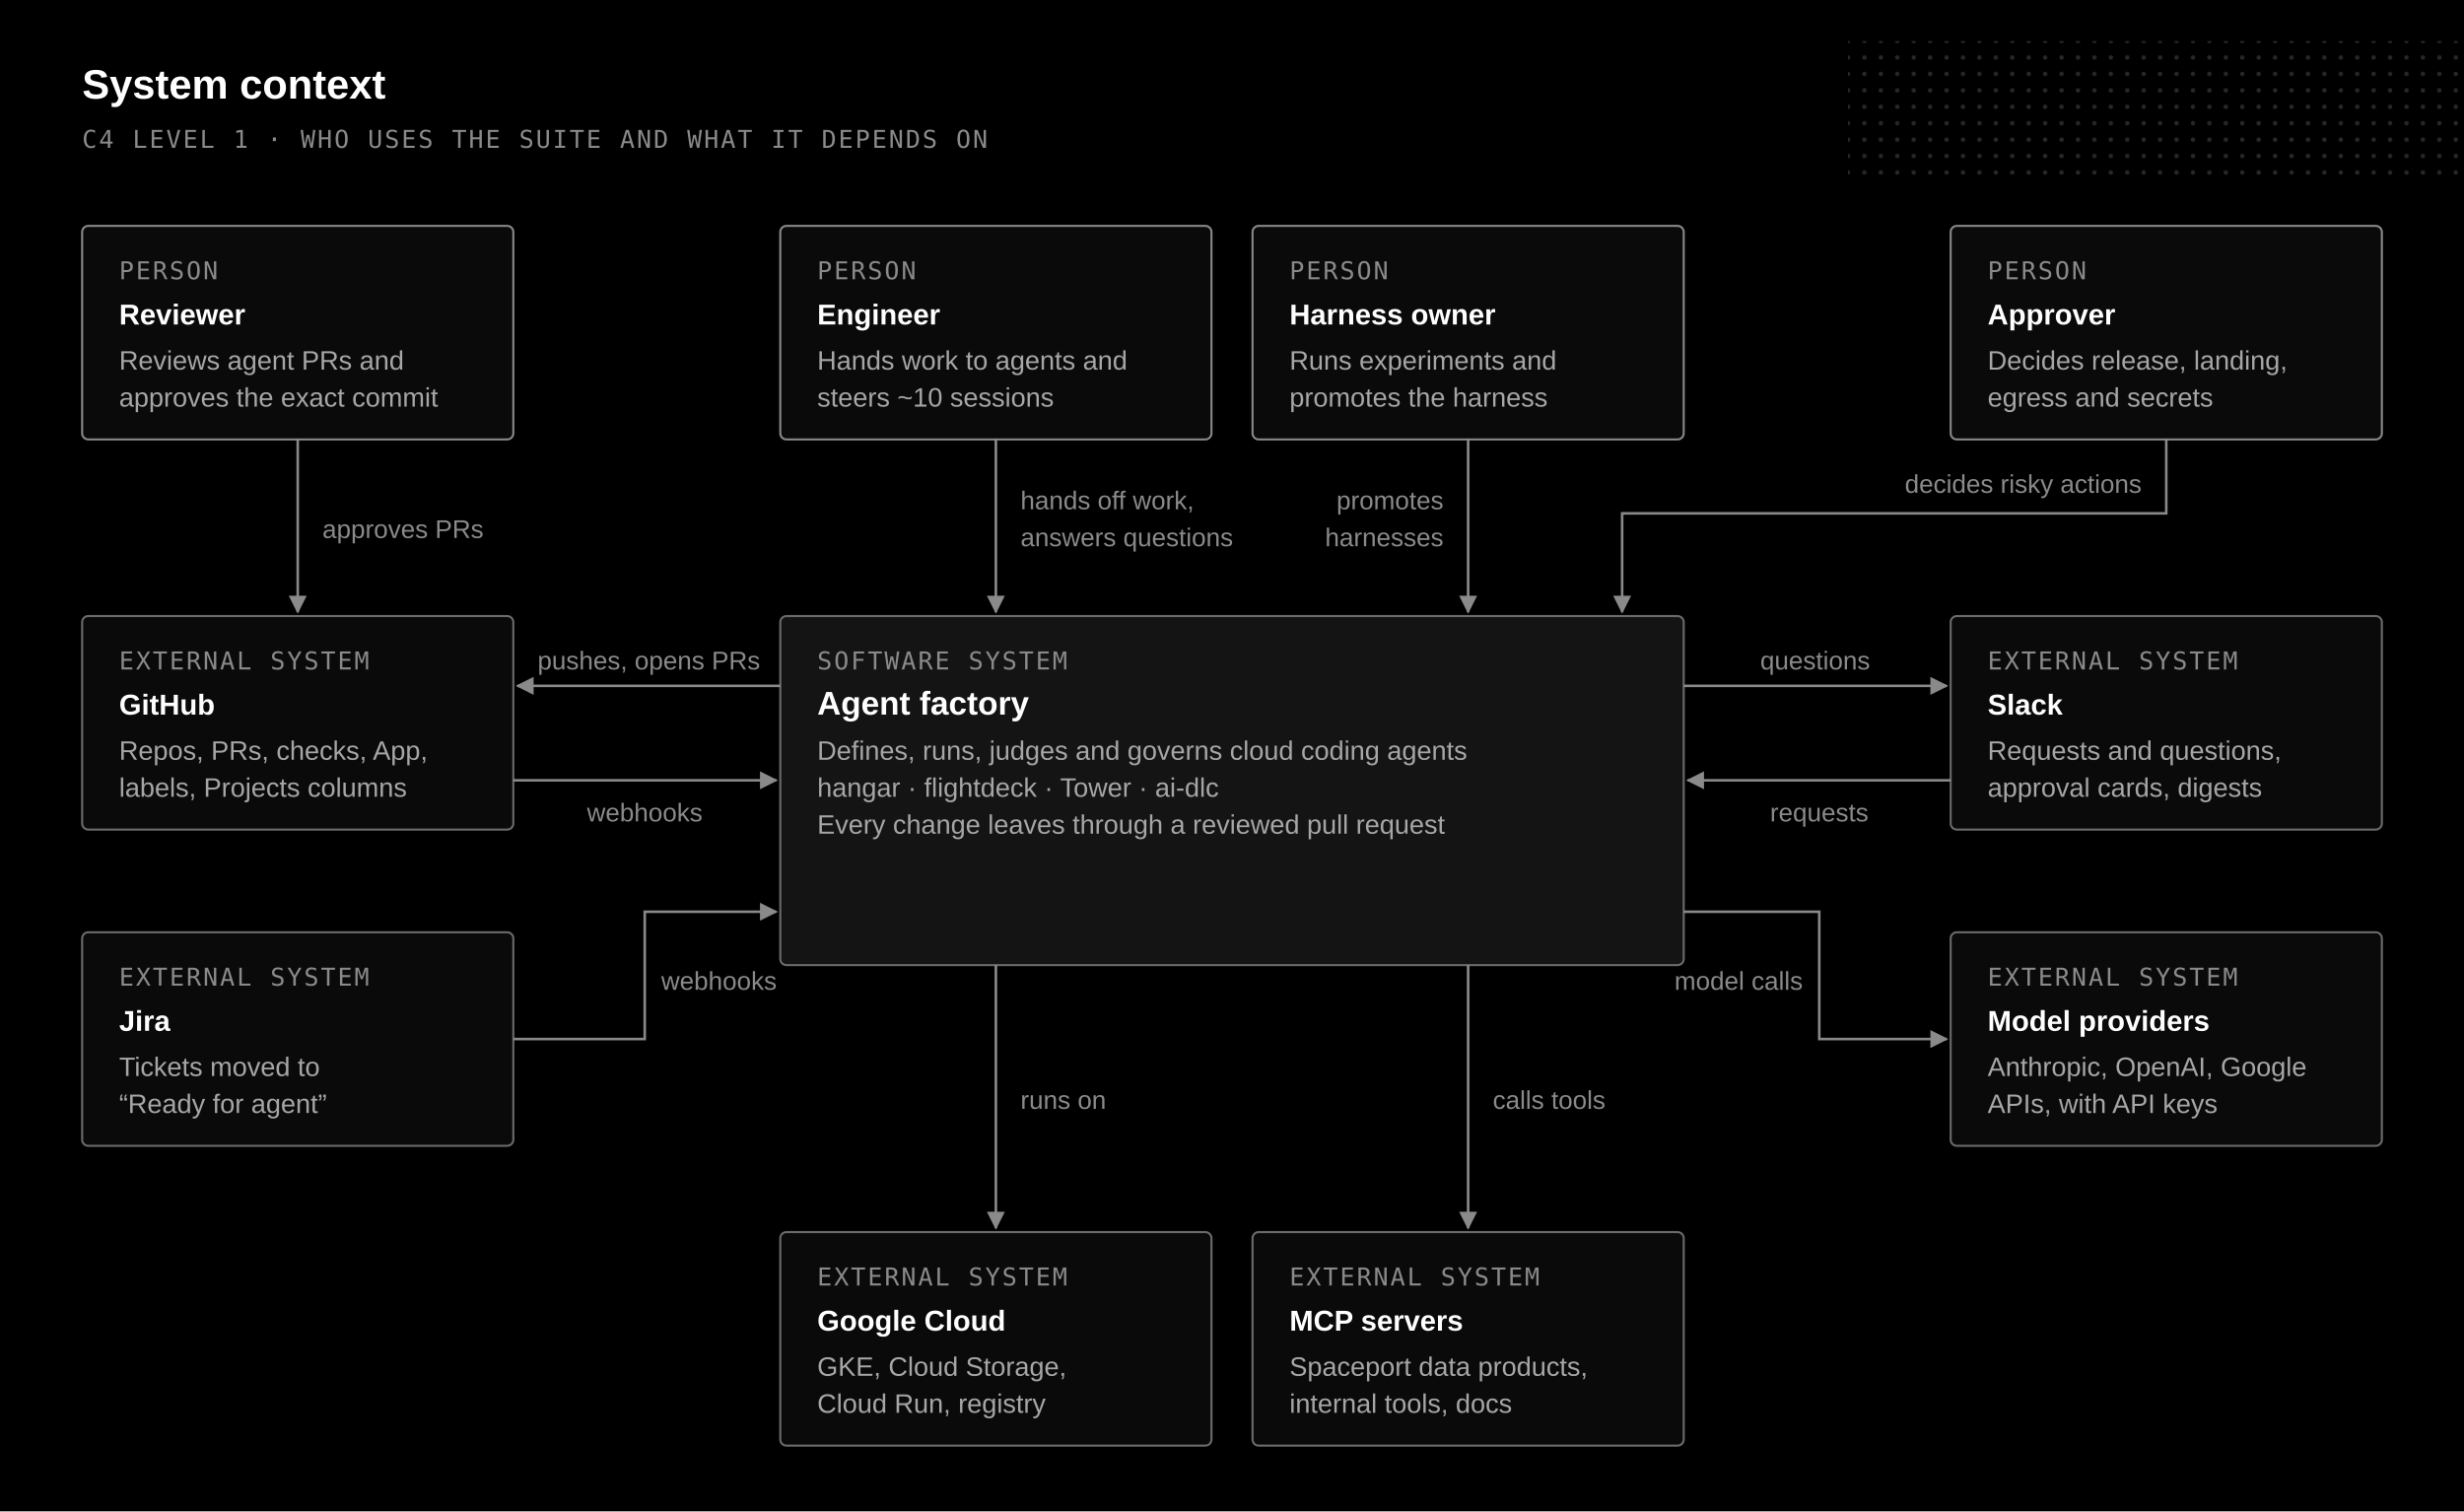
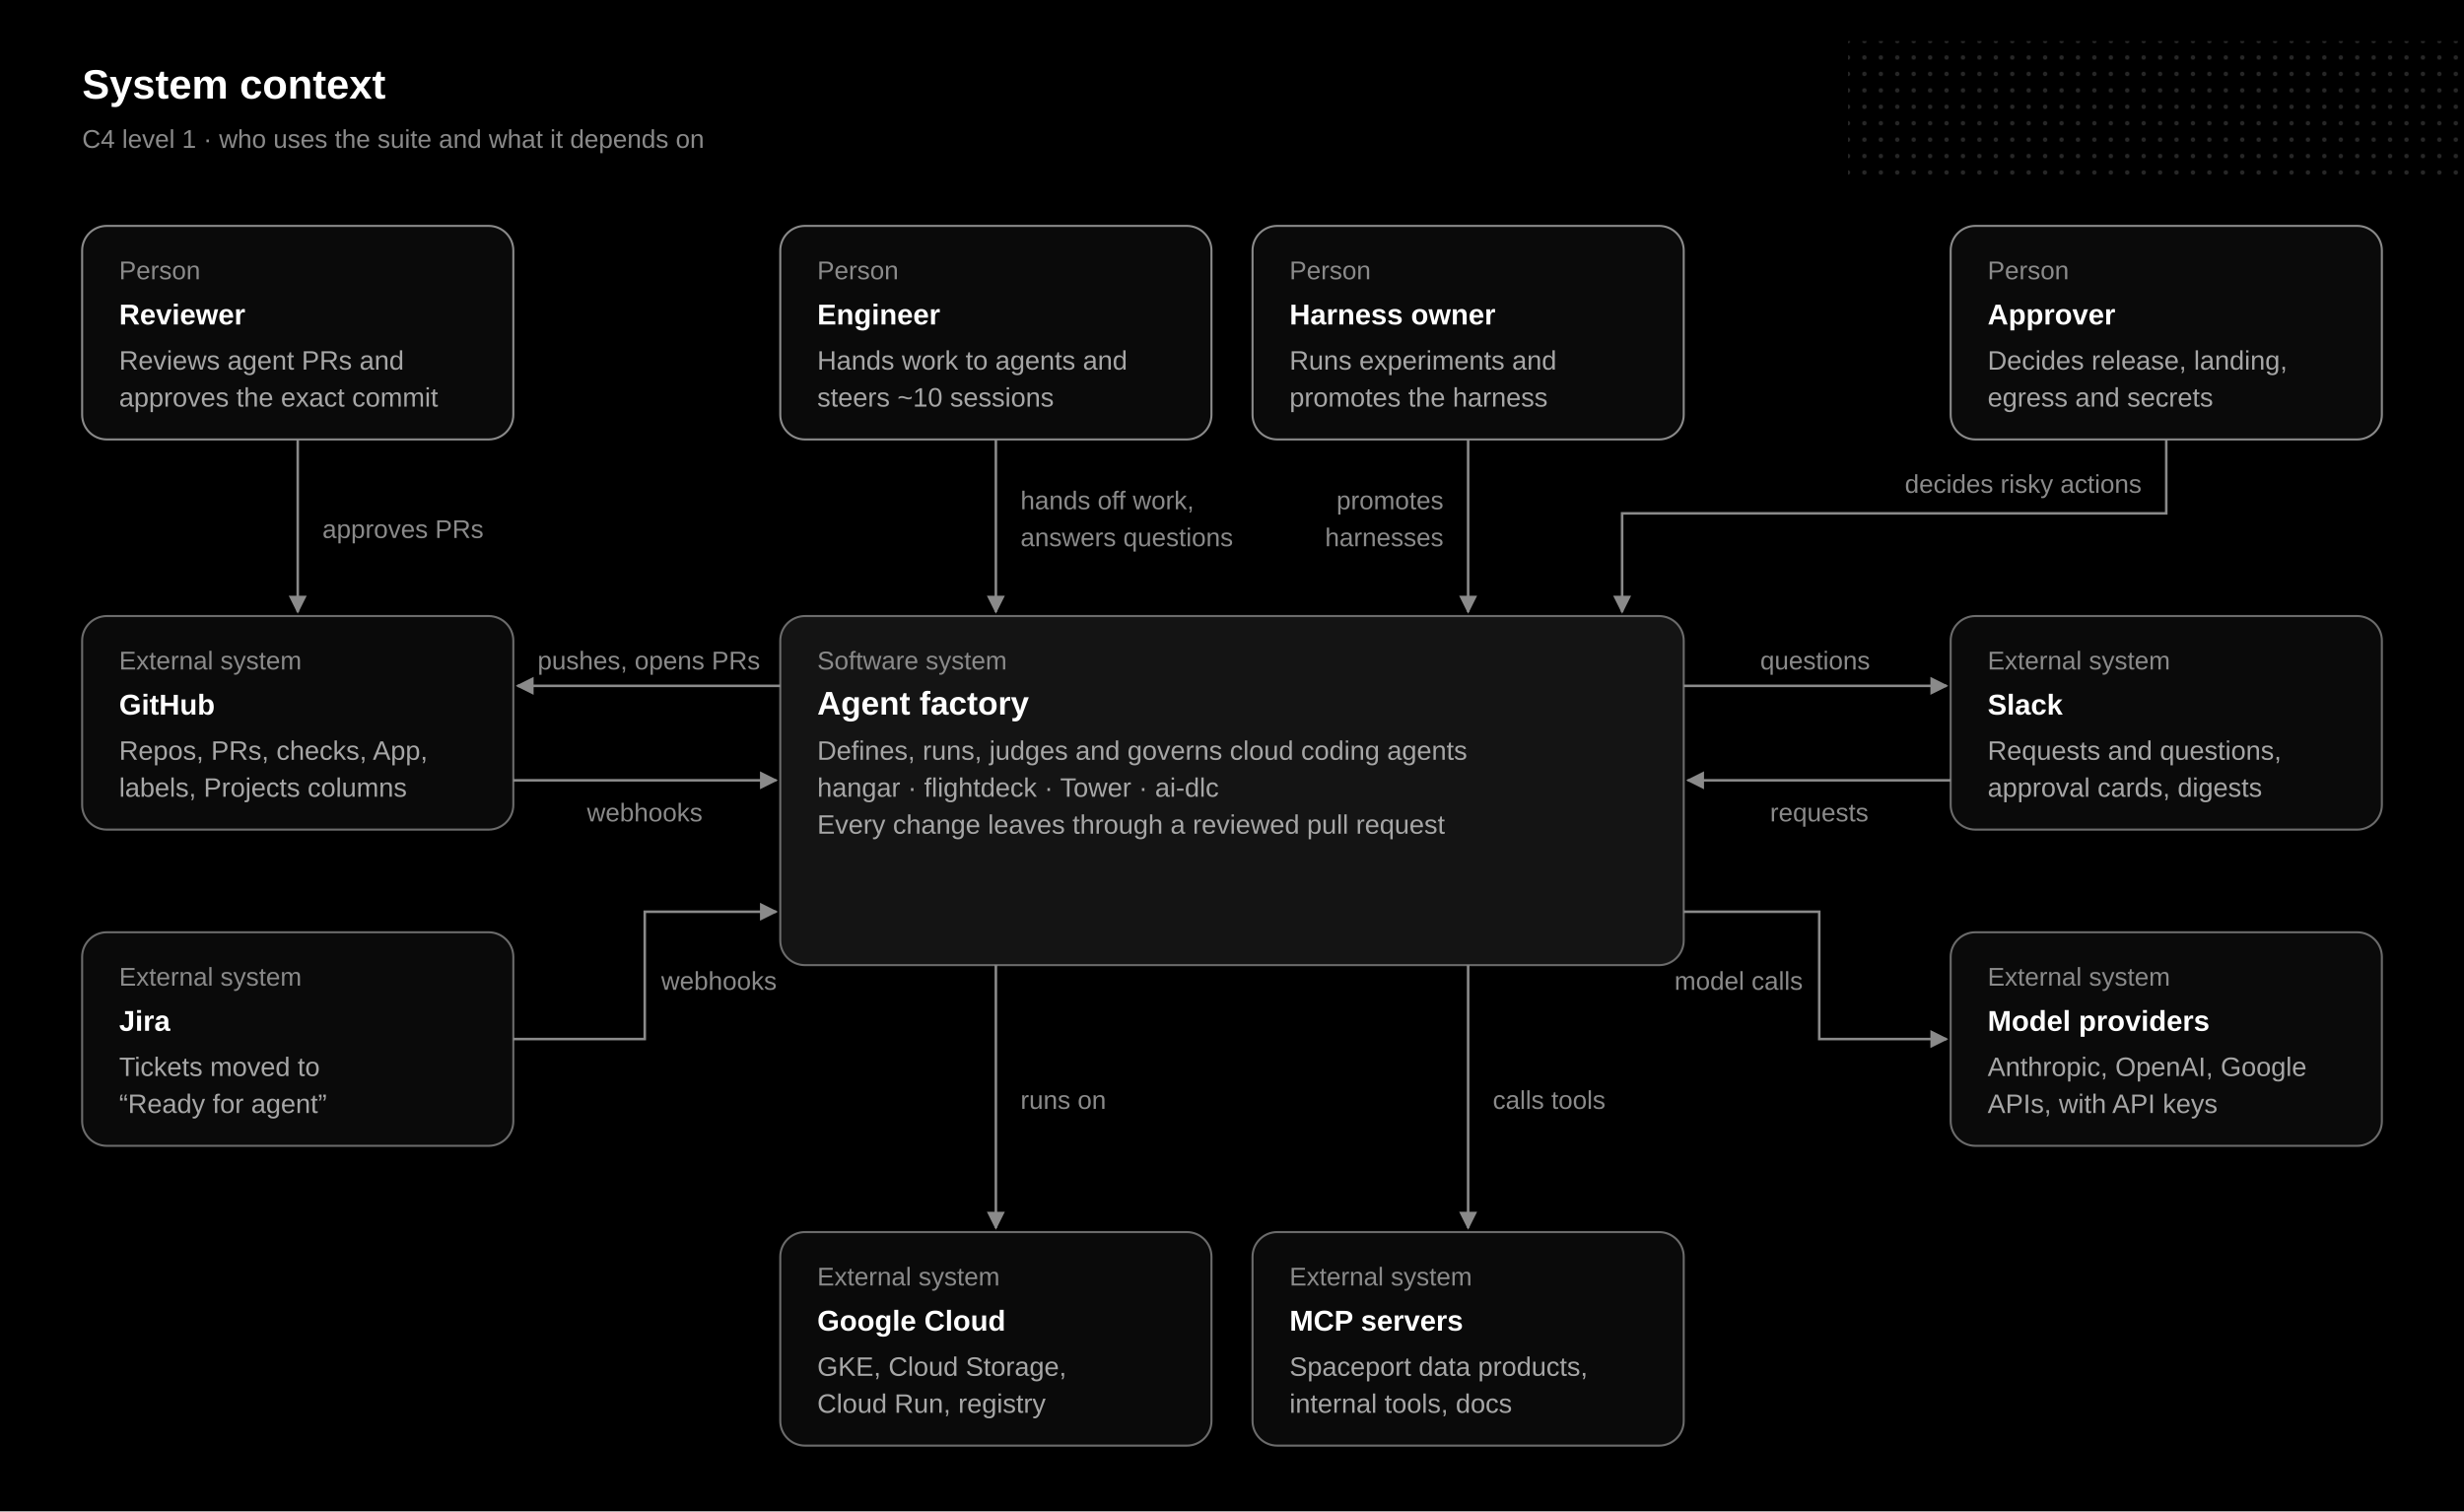
<svg xmlns="http://www.w3.org/2000/svg" class="af-d" viewBox="0 0 1200 736" role="img" aria-label="System context">
  <style>
  .af-d .bg { fill: var(--af-canvas, #000000); }
  .af-d .box { fill: var(--af-raised, #141414); }
  .af-d .box-hub { fill: var(--af-raised, #141414); stroke: var(--af-line-strong, #6B6B6B); stroke-width: 1; }
  .af-d .box-plan { fill: none; stroke: var(--af-line-strong, #6B6B6B); stroke-width: 1; stroke-dasharray: 4 4; }
  .af-d .box-ext { fill: var(--af-surface, #0A0A0A); stroke: var(--af-line-strong, #6B6B6B); stroke-width: 1; }
  .af-d .person { fill: var(--af-surface, #0A0A0A); stroke: var(--af-fg-subtle, #8A8A8A); stroke-width: 1; }
  .af-d .bound { fill: none; stroke: var(--af-rule, #424242); stroke-width: 1; stroke-dasharray: 2 5; }
  .af-d .bound-fill { fill: var(--af-surface, #0A0A0A); }
  .af-d .name { font: 700 16px "Archivo", "Helvetica Neue", Arial, sans-serif; font-stretch: 125%; fill: var(--af-fg, #FFFFFF); }
  .af-d .name-s { font: 700 14px "Archivo", "Helvetica Neue", Arial, sans-serif; font-stretch: 125%; fill: var(--af-fg, #FFFFFF); }
  .af-d .title { font: 700 20px "Archivo", "Helvetica Neue", Arial, sans-serif; font-stretch: 125%; fill: var(--af-fg, #FFFFFF); }
  .af-d .body { font: 400 13px "Red Hat Text", "Helvetica Neue", Arial, sans-serif; fill: var(--af-fg-muted, #A6A6A6); }
-   .af-d .lbl { font: 500 12px "DM Mono", ui-monospace, Menlo, monospace; letter-spacing: .08em; fill: var(--af-fg-subtle, #8A8A8A); }
-   .af-d .lbl-hi { font: 500 12px "DM Mono", ui-monospace, Menlo, monospace; letter-spacing: .08em; fill: var(--af-brand-text, #FFC400); }
+   .af-d .lbl { font: 500 12.5px "Red Hat Text", "Helvetica Neue", Arial, sans-serif; fill: var(--af-fg-subtle, #8A8A8A); }
+   .af-d .lbl-hi { font: 500 12.5px "Red Hat Text", "Helvetica Neue", Arial, sans-serif; fill: var(--af-brand-text, #FFC400); }
  .af-d .edge { fill: none; stroke: var(--af-fg-subtle, #8A8A8A); stroke-width: 1.25; }
  .af-d .edge-plan { fill: none; stroke: var(--af-fg-subtle, #8A8A8A); stroke-width: 1.25; stroke-dasharray: 5 4; }
  .af-d .elabel { font: 400 12.5px "Red Hat Text", "Helvetica Neue", Arial, sans-serif; fill: var(--af-fg-subtle, #8A8A8A); }
  .af-d .arrowhead { fill: var(--af-fg-subtle, #8A8A8A); }
  .af-d .dot { fill: var(--af-dot-field, #262626); }
</style>
  <defs>
    <marker id="system-context-arrow" viewBox="0 0 10 10" refX="9" refY="5" markerWidth="7" markerHeight="7" orient="auto-start-reverse">
      <path class="arrowhead" d="M0 0L10 5L0 10z" />
    </marker>
  </defs>
  <rect class="bg" width="1200" height="736" />
  <pattern id="system-context-dots" width="8" height="8" patternUnits="userSpaceOnUse">
    <circle class="dot" cx="4" cy="4" r="1.1" />
  </pattern>
  <rect x="900" y="20" width="300" height="70" fill="url(#system-context-dots)" />
  <text class="title" x="40" y="48" text-anchor="start">System context</text>
-   <text class="lbl" x="40" y="72" text-anchor="start">C4 LEVEL 1  ·  WHO USES THE SUITE AND WHAT IT DEPENDS ON</text>
-   <rect class="person" x="40" y="110" width="210" height="104" rx="3" />
-   <text class="lbl" x="58" y="136">PERSON</text>
+   <text class="lbl" x="40" y="72" text-anchor="start">C4 level 1  ·  who uses the suite and what it depends on</text>
+   <rect class="person" x="40" y="110" width="210" height="104" rx="12" />
+   <text class="lbl" x="58" y="136">Person</text>
  <text class="name-s" x="58" y="158">Reviewer</text>
  <text class="body" x="58" y="180">Reviews agent PRs and</text>
  <text class="body" x="58" y="198">approves the exact commit</text>
-   <rect class="person" x="380" y="110" width="210" height="104" rx="3" />
-   <text class="lbl" x="398" y="136">PERSON</text>
+   <rect class="person" x="380" y="110" width="210" height="104" rx="12" />
+   <text class="lbl" x="398" y="136">Person</text>
  <text class="name-s" x="398" y="158">Engineer</text>
  <text class="body" x="398" y="180">Hands work to agents and</text>
  <text class="body" x="398" y="198">steers ~10 sessions</text>
-   <rect class="person" x="610" y="110" width="210" height="104" rx="3" />
-   <text class="lbl" x="628" y="136">PERSON</text>
+   <rect class="person" x="610" y="110" width="210" height="104" rx="12" />
+   <text class="lbl" x="628" y="136">Person</text>
  <text class="name-s" x="628" y="158">Harness owner</text>
  <text class="body" x="628" y="180">Runs experiments and</text>
  <text class="body" x="628" y="198">promotes the harness</text>
-   <rect class="person" x="950" y="110" width="210" height="104" rx="3" />
-   <text class="lbl" x="968" y="136">PERSON</text>
+   <rect class="person" x="950" y="110" width="210" height="104" rx="12" />
+   <text class="lbl" x="968" y="136">Person</text>
  <text class="name-s" x="968" y="158">Approver</text>
  <text class="body" x="968" y="180">Decides release, landing,</text>
  <text class="body" x="968" y="198">egress and secrets</text>
-   <rect class="box-hub" x="380" y="300" width="440" height="170" rx="3" />
-   <text class="lbl" x="398" y="326">SOFTWARE SYSTEM</text>
+   <rect class="box-hub" x="380" y="300" width="440" height="170" rx="12" />
+   <text class="lbl" x="398" y="326">Software system</text>
  <text class="name" x="398" y="348">Agent factory</text>
  <text class="body" x="398" y="370">Defines, runs, judges and governs cloud coding agents</text>
  <text class="body" x="398" y="388">hangar · flightdeck · Tower · ai-dlc</text>
  <text class="body" x="398" y="406">Every change leaves through a reviewed pull request</text>
-   <rect class="box-ext" x="40" y="300" width="210" height="104" rx="3" />
-   <text class="lbl" x="58" y="326">EXTERNAL SYSTEM</text>
+   <rect class="box-ext" x="40" y="300" width="210" height="104" rx="12" />
+   <text class="lbl" x="58" y="326">External system</text>
  <text class="name-s" x="58" y="348">GitHub</text>
  <text class="body" x="58" y="370">Repos, PRs, checks, App,</text>
  <text class="body" x="58" y="388">labels, Projects columns</text>
-   <rect class="box-ext" x="40" y="454" width="210" height="104" rx="3" />
-   <text class="lbl" x="58" y="480">EXTERNAL SYSTEM</text>
+   <rect class="box-ext" x="40" y="454" width="210" height="104" rx="12" />
+   <text class="lbl" x="58" y="480">External system</text>
  <text class="name-s" x="58" y="502">Jira</text>
  <text class="body" x="58" y="524">Tickets moved to</text>
  <text class="body" x="58" y="542">“Ready for agent”</text>
-   <rect class="box-ext" x="950" y="300" width="210" height="104" rx="3" />
-   <text class="lbl" x="968" y="326">EXTERNAL SYSTEM</text>
+   <rect class="box-ext" x="950" y="300" width="210" height="104" rx="12" />
+   <text class="lbl" x="968" y="326">External system</text>
  <text class="name-s" x="968" y="348">Slack</text>
  <text class="body" x="968" y="370">Requests and questions,</text>
  <text class="body" x="968" y="388">approval cards, digests</text>
-   <rect class="box-ext" x="950" y="454" width="210" height="104" rx="3" />
-   <text class="lbl" x="968" y="480">EXTERNAL SYSTEM</text>
+   <rect class="box-ext" x="950" y="454" width="210" height="104" rx="12" />
+   <text class="lbl" x="968" y="480">External system</text>
  <text class="name-s" x="968" y="502">Model providers</text>
  <text class="body" x="968" y="524">Anthropic, OpenAI, Google</text>
  <text class="body" x="968" y="542">APIs, with API keys</text>
-   <rect class="box-ext" x="380" y="600" width="210" height="104" rx="3" />
-   <text class="lbl" x="398" y="626">EXTERNAL SYSTEM</text>
+   <rect class="box-ext" x="380" y="600" width="210" height="104" rx="12" />
+   <text class="lbl" x="398" y="626">External system</text>
  <text class="name-s" x="398" y="648">Google Cloud</text>
  <text class="body" x="398" y="670">GKE, Cloud Storage,</text>
  <text class="body" x="398" y="688">Cloud Run, registry</text>
-   <rect class="box-ext" x="610" y="600" width="210" height="104" rx="3" />
-   <text class="lbl" x="628" y="626">EXTERNAL SYSTEM</text>
+   <rect class="box-ext" x="610" y="600" width="210" height="104" rx="12" />
+   <text class="lbl" x="628" y="626">External system</text>
  <text class="name-s" x="628" y="648">MCP servers</text>
  <text class="body" x="628" y="670">Spaceport data products,</text>
  <text class="body" x="628" y="688">internal tools, docs</text>
  <path class="edge" d="M145 214V298" marker-end="url(#system-context-arrow)" />
  <text class="elabel" x="157" y="262" text-anchor="start">approves PRs</text>
  <path class="edge" d="M485 214V298" marker-end="url(#system-context-arrow)" />
  <text class="elabel" x="497" y="248" text-anchor="start">hands off work,</text>
  <text class="elabel" x="497" y="266" text-anchor="start">answers questions</text>
  <path class="edge" d="M715 214V298" marker-end="url(#system-context-arrow)" />
  <text class="elabel" x="703" y="248" text-anchor="end">promotes</text>
  <text class="elabel" x="703" y="266" text-anchor="end">harnesses</text>
  <path class="edge" d="M1055 214V250H790V298" marker-end="url(#system-context-arrow)" />
  <text class="elabel" x="1043" y="240" text-anchor="end">decides risky actions</text>
  <path class="edge" d="M380 334H252" marker-end="url(#system-context-arrow)" />
  <text class="elabel" x="316" y="326" text-anchor="middle">pushes, opens PRs</text>
  <path class="edge" d="M250 380H378" marker-end="url(#system-context-arrow)" />
  <text class="elabel" x="314" y="400" text-anchor="middle">webhooks</text>
  <path class="edge" d="M250 506H314V444H378" marker-end="url(#system-context-arrow)" />
  <text class="elabel" x="322" y="482" text-anchor="start">webhooks</text>
  <path class="edge" d="M820 334H948" marker-end="url(#system-context-arrow)" />
  <text class="elabel" x="884" y="326" text-anchor="middle">questions</text>
  <path class="edge" d="M950 380H822" marker-end="url(#system-context-arrow)" />
  <text class="elabel" x="886" y="400" text-anchor="middle">requests</text>
  <path class="edge" d="M820 444H886V506H948" marker-end="url(#system-context-arrow)" />
  <text class="elabel" x="878" y="482" text-anchor="end">model calls</text>
  <path class="edge" d="M485 470V598" marker-end="url(#system-context-arrow)" />
  <text class="elabel" x="497" y="540" text-anchor="start">runs on</text>
  <path class="edge" d="M715 470V598" marker-end="url(#system-context-arrow)" />
  <text class="elabel" x="727" y="540" text-anchor="start">calls tools</text>
</svg>
